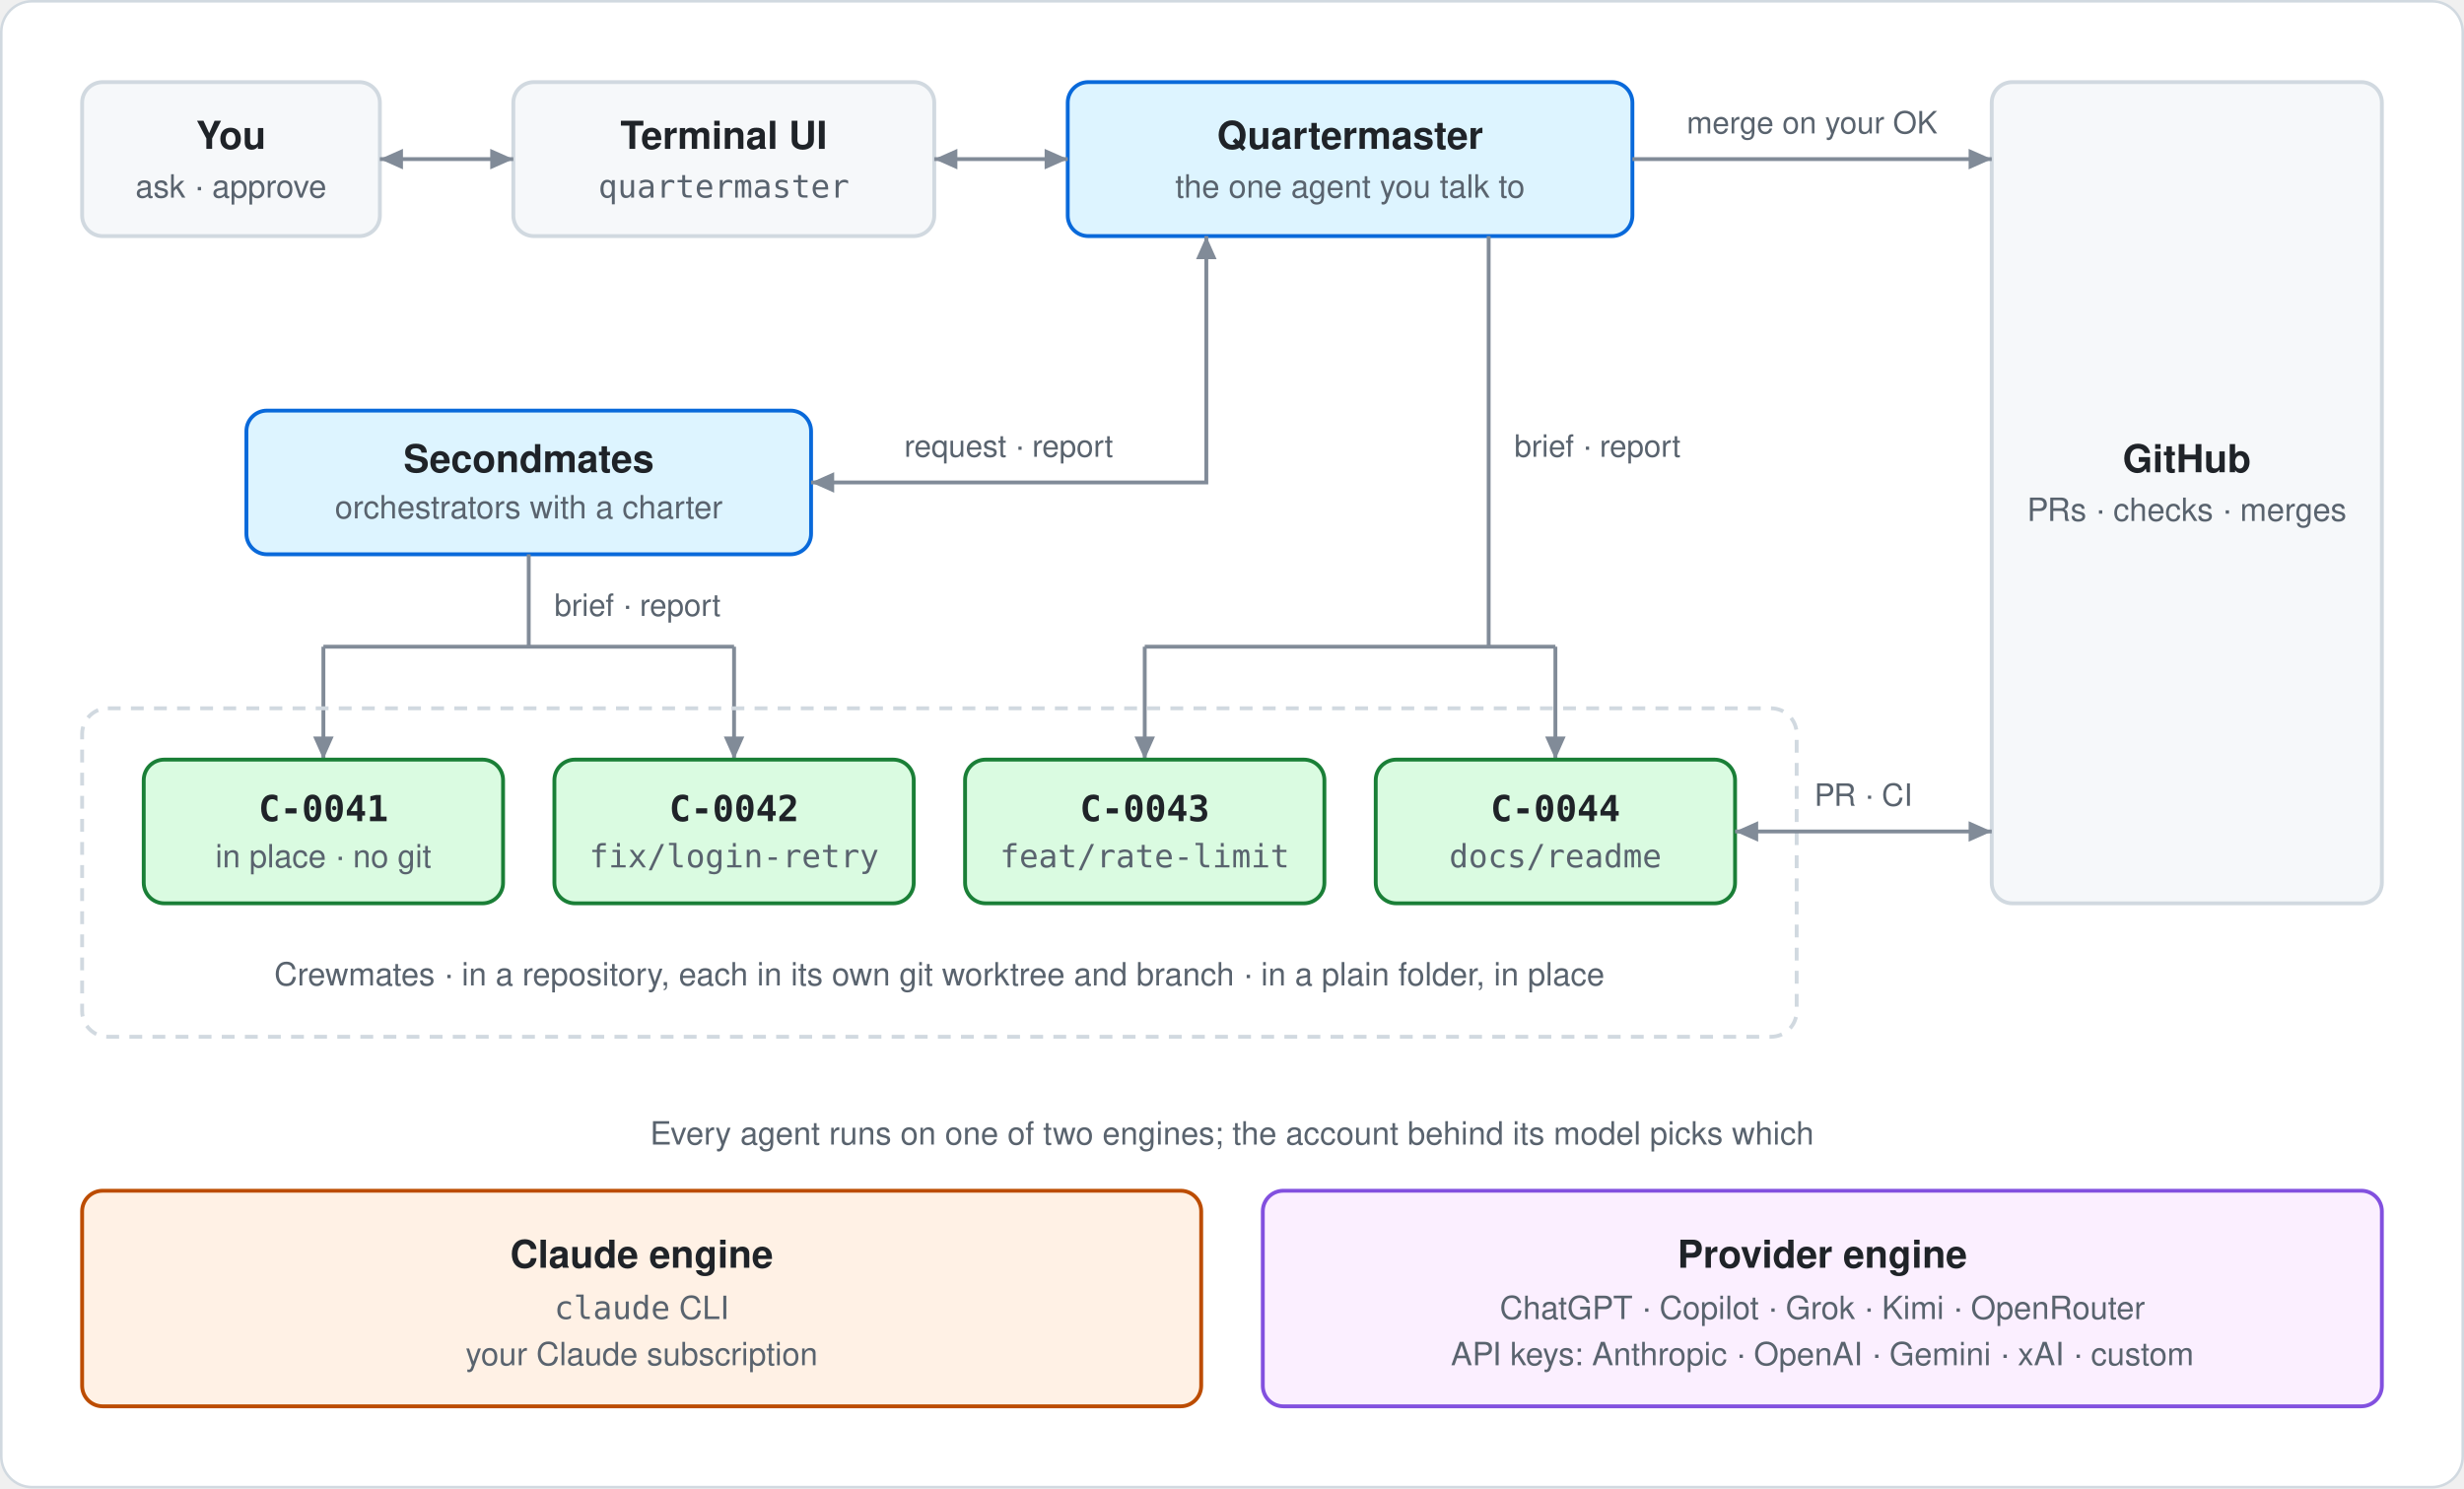
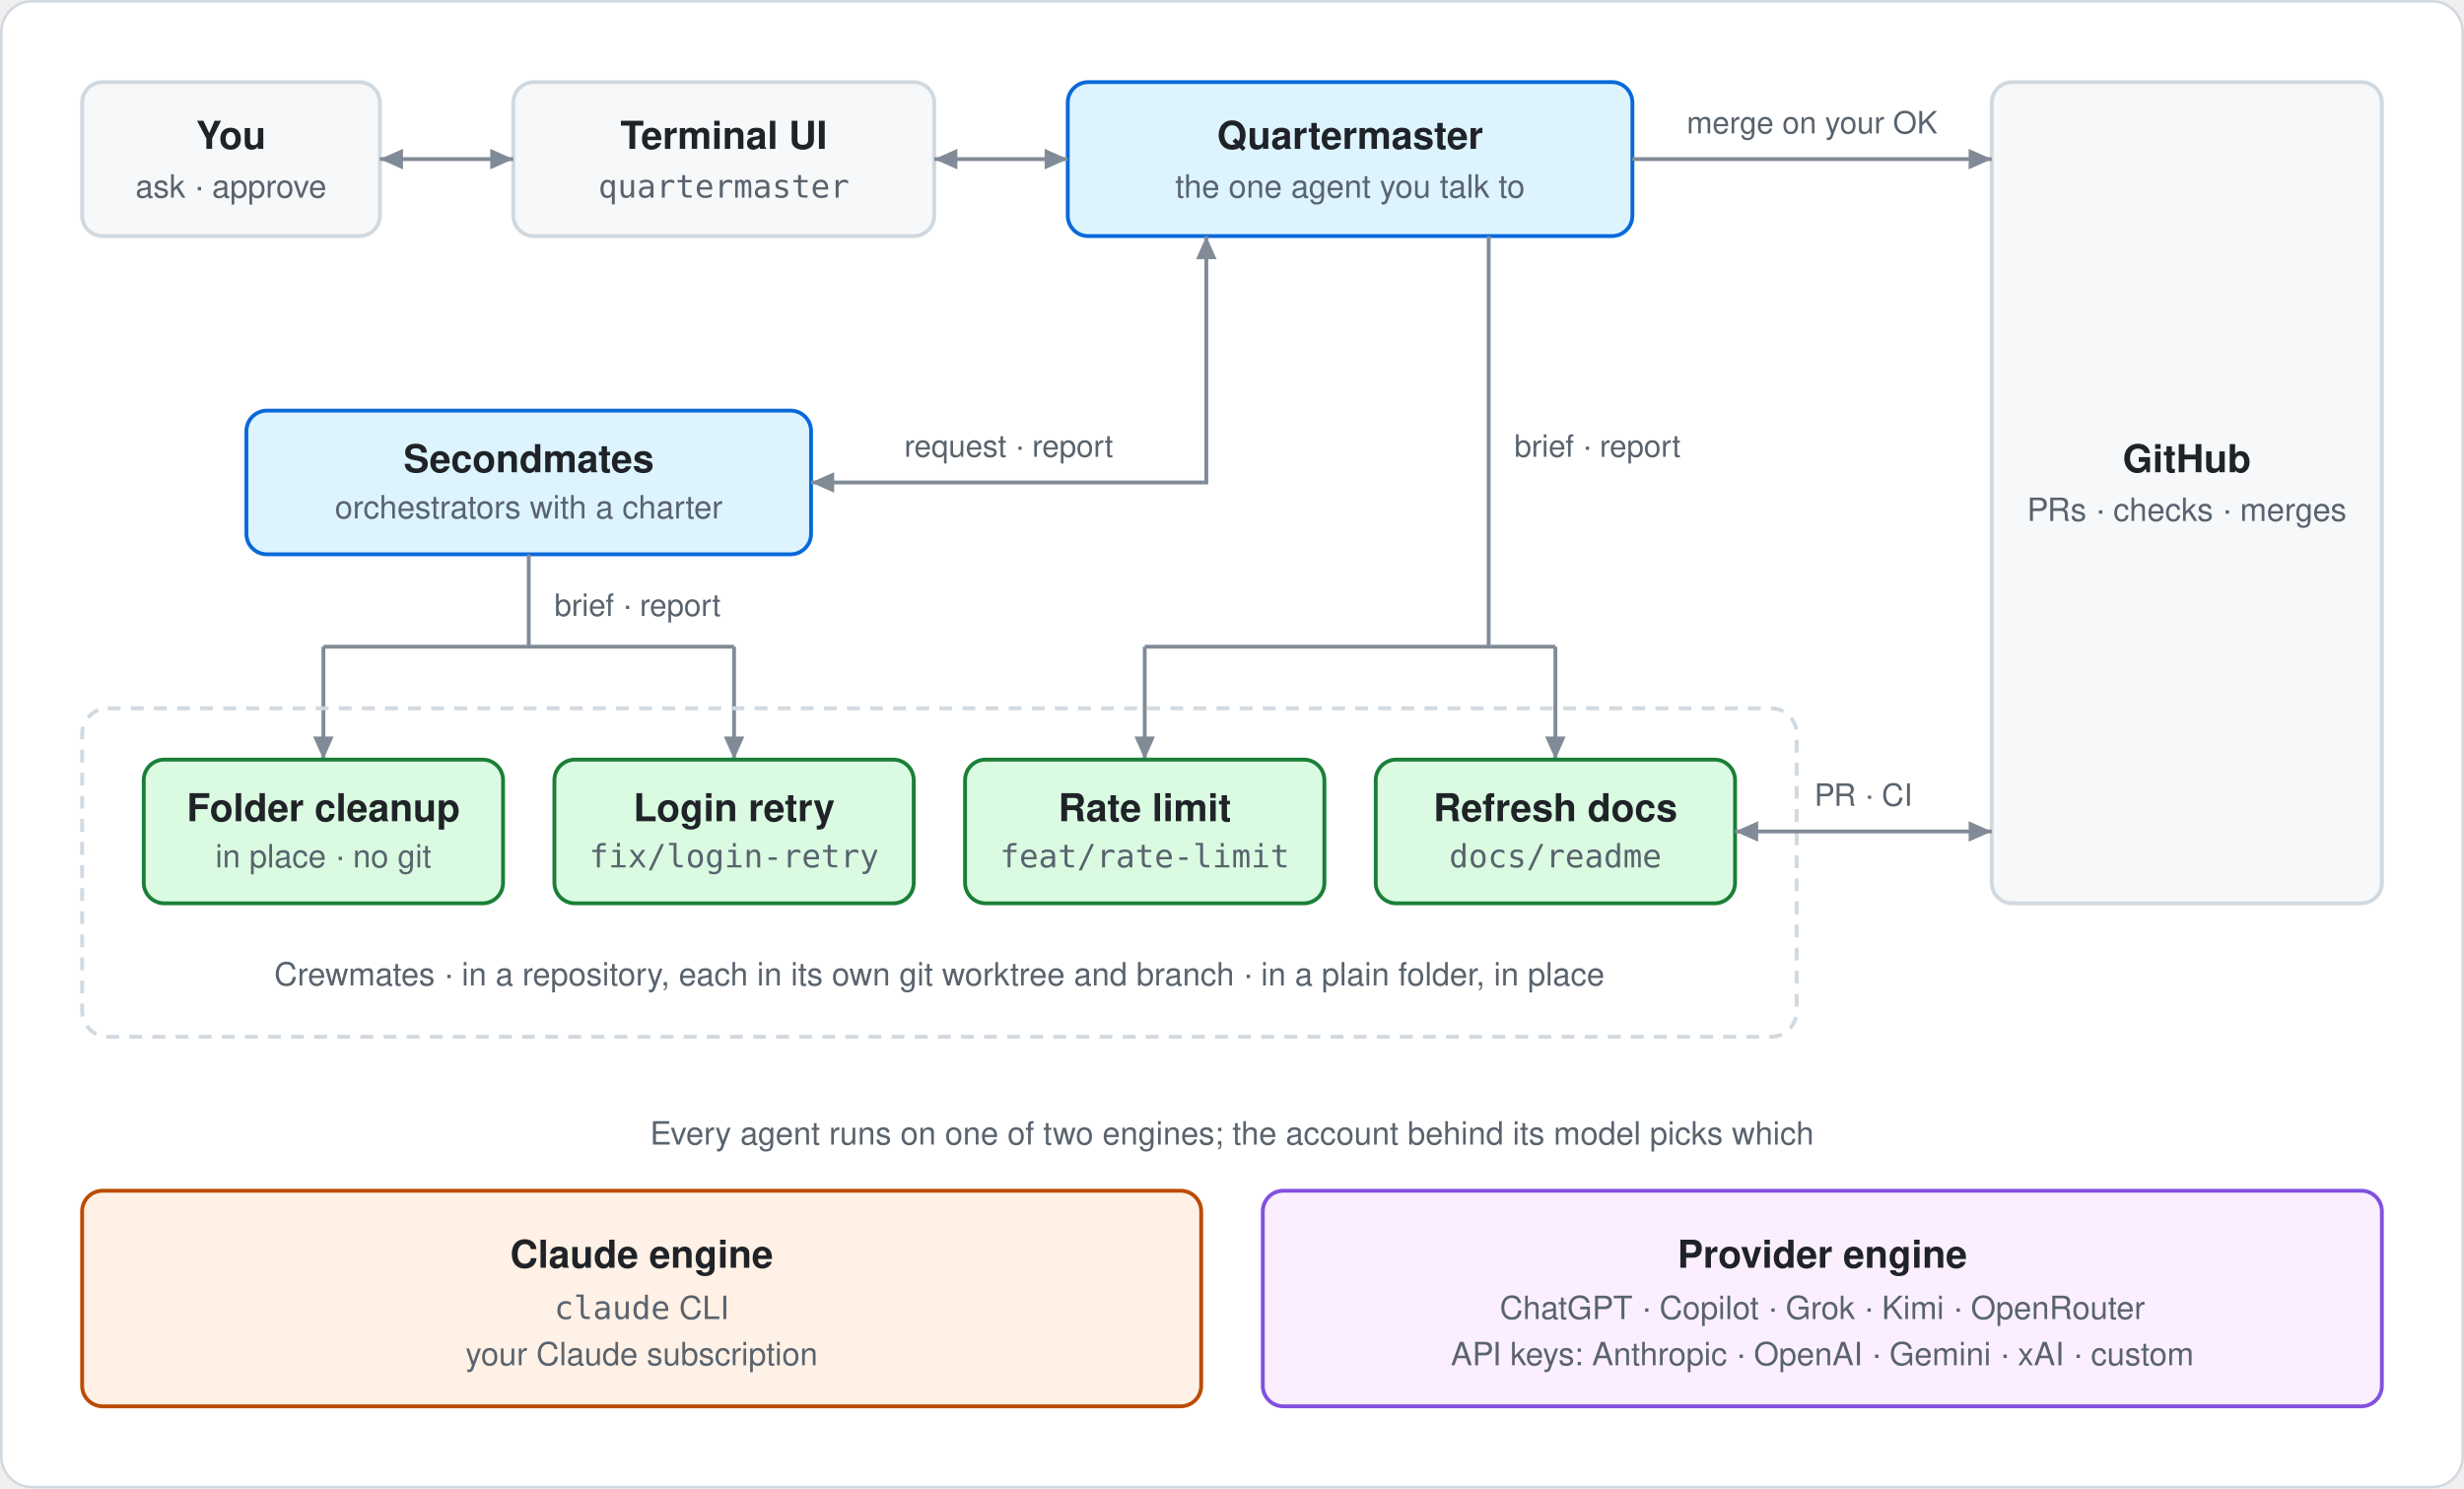
<svg xmlns="http://www.w3.org/2000/svg" width="960" height="580" viewBox="0 0 960 580" role="img" aria-labelledby="title desc">
  <style>
    .bg { fill: #ffffff; stroke: #d1d9e0; }
    .t { fill: #1f2328; font-family: -apple-system, BlinkMacSystemFont, "Segoe UI", Helvetica, Arial, sans-serif; font-size: 15px; font-weight: 600; }
    .s { fill: #59636e; font-family: -apple-system, BlinkMacSystemFont, "Segoe UI", Helvetica, Arial, sans-serif; font-size: 12.5px; font-weight: 400; }
    .l { fill: #59636e; font-family: -apple-system, BlinkMacSystemFont, "Segoe UI", Helvetica, Arial, sans-serif; font-size: 12px; font-weight: 400; }
    .m { font-family: ui-monospace, SFMono-Regular, Menlo, Consolas, monospace; }
    .t.m { font-size: 14px; }
    .n { fill: #f6f8fa; stroke: #d1d9e0; }
    .blue { fill: #ddf4ff; stroke: #0969da; }
    .green { fill: #dafbe1; stroke: #1a7f37; }
    .orange { fill: #fff1e5; stroke: #bc4c00; }
    .purple { fill: #fbefff; stroke: #8250df; }
    .box { stroke-width: 1.5; }
    .grp { fill: none; stroke: #d1d9e0; stroke-width: 1.5; stroke-dasharray: 5 4; }
    .ln { fill: none; stroke: #818b98; stroke-width: 1.5; }
    .ah { fill: #818b98; }
    .gap { fill: none; stroke: #ffffff; stroke-width: 8; }
    @media (prefers-color-scheme: dark) {
      .bg { fill: #0d1117; stroke: #3d444d; }
      .t { fill: #f0f6fc; }
      .s, .l { fill: #9198a1; }
      .n { fill: #151b23; stroke: #3d444d; }
      .blue { fill: #0f2541; stroke: #4493f8; }
      .green { fill: #0f2a1b; stroke: #3fb950; }
      .orange { fill: #2f1b0c; stroke: #db6d28; }
      .purple { fill: #251a3d; stroke: #ab7df8; }
      .grp { stroke: #3d444d; }
      .ln { stroke: #7d8590; }
      .ah { fill: #7d8590; }
      .gap { stroke: #0d1117; }
    }
  </style>
  <defs>
    <marker id="a" viewBox="0 0 10 10" refX="9" refY="5" markerWidth="10" markerHeight="10" markerUnits="userSpaceOnUse" orient="auto-start-reverse">
      <path class="ah" d="M0,1 L9,5 L0,9 Z" />
    </marker>
  </defs>
  <rect class="bg" x="0.5" y="0.5" width="959" height="579" rx="12" />
  <rect class="box n" x="32" y="32" width="116" height="60" rx="8" />
  <text class="t" x="90" y="58" text-anchor="middle">You</text>
  <text class="s" x="90" y="77" text-anchor="middle">ask · approve</text>
  <rect class="box n" x="200" y="32" width="164" height="60" rx="8" />
  <text class="t" x="282" y="58" text-anchor="middle">Terminal UI</text>
  <text class="s m" x="282" y="77" text-anchor="middle">quartermaster</text>
  <rect class="box blue" x="416" y="32" width="220" height="60" rx="8" />
  <text class="t" x="526" y="58" text-anchor="middle">Quartermaster</text>
  <text class="s" x="526" y="77" text-anchor="middle">the one agent you talk to</text>
  <path class="ln" d="M148,62 H200" marker-start="url(#a)" marker-end="url(#a)" />
  <path class="ln" d="M364,62 H416" marker-start="url(#a)" marker-end="url(#a)" />
  <rect class="box blue" x="96" y="160" width="220" height="56" rx="8" />
  <text class="t" x="206" y="184" text-anchor="middle">Secondmates</text>
  <text class="s" x="206" y="202" text-anchor="middle">orchestrators with a charter</text>
  <path class="ln" d="M470,92 V188 H316" marker-start="url(#a)" marker-end="url(#a)" />
  <text class="l" x="393" y="178" text-anchor="middle">request · report</text>
  <path class="ln" d="M206,216 V252" />
  <path class="ln" d="M126,252 H286" />
  <path class="ln" d="M126,252 V296" marker-end="url(#a)" />
  <path class="ln" d="M286,252 V296" marker-end="url(#a)" />
  <path class="ln" d="M580,92 V252" />
  <path class="ln" d="M446,252 H606" />
  <path class="ln" d="M446,252 V296" marker-end="url(#a)" />
  <path class="ln" d="M606,252 V296" marker-end="url(#a)" />
  <text class="l" x="590" y="178">brief · report</text>
  <text class="l" x="216" y="240">brief · report</text>
  <rect class="grp" x="32" y="276" width="668" height="128" rx="10" />
  <rect class="box green" x="56" y="296" width="140" height="56" rx="8" />
-   <text class="t m" x="126" y="320" text-anchor="middle">C-0041</text>
+   <text class="t" x="126" y="320" text-anchor="middle">Folder cleanup</text>
  <text class="s" x="126" y="338" text-anchor="middle">in place · no git</text>
  <rect class="box green" x="216" y="296" width="140" height="56" rx="8" />
-   <text class="t m" x="286" y="320" text-anchor="middle">C-0042</text>
+   <text class="t" x="286" y="320" text-anchor="middle">Login retry</text>
  <text class="s m" x="286" y="338" text-anchor="middle">fix/login-retry</text>
  <rect class="box green" x="376" y="296" width="140" height="56" rx="8" />
-   <text class="t m" x="446" y="320" text-anchor="middle">C-0043</text>
+   <text class="t" x="446" y="320" text-anchor="middle">Rate limit</text>
  <text class="s m" x="446" y="338" text-anchor="middle">feat/rate-limit</text>
  <rect class="box green" x="536" y="296" width="140" height="56" rx="8" />
-   <text class="t m" x="606" y="320" text-anchor="middle">C-0044</text>
+   <text class="t" x="606" y="320" text-anchor="middle">Refresh docs</text>
  <text class="s m" x="606" y="338" text-anchor="middle">docs/readme</text>
  <text class="s" x="366" y="384" text-anchor="middle">Crewmates · in a repository, each in its own git worktree and branch · in a plain folder, in place</text>
  <rect class="box n" x="776" y="32" width="152" height="320" rx="8" />
  <text class="t" x="852" y="184" text-anchor="middle">GitHub</text>
  <text class="s" x="852" y="203" text-anchor="middle">PRs · checks · merges</text>
  <path class="ln" d="M636,62 H776" marker-end="url(#a)" />
  <text class="l" x="706" y="52" text-anchor="middle">merge on your OK</text>
  <path class="ln" d="M676,324 H776" marker-start="url(#a)" marker-end="url(#a)" />
  <text class="l" x="726" y="314" text-anchor="middle">PR · CI</text>
  <text class="s" x="480" y="446" text-anchor="middle">Every agent runs on one of two engines; the account behind its model picks which</text>
  <rect class="box orange" x="32" y="464" width="436" height="84" rx="8" />
  <text class="t" x="250" y="494" text-anchor="middle">Claude engine</text>
  <text class="s" x="250" y="514" text-anchor="middle">
    <tspan class="m">claude</tspan> CLI</text>
  <text class="s" x="250" y="532" text-anchor="middle">your Claude subscription</text>
  <rect class="box purple" x="492" y="464" width="436" height="84" rx="8" />
  <text class="t" x="710" y="494" text-anchor="middle">Provider engine</text>
  <text class="s" x="710" y="514" text-anchor="middle">ChatGPT · Copilot · Grok · Kimi · OpenRouter</text>
  <text class="s" x="710" y="532" text-anchor="middle">API keys: Anthropic · OpenAI · Gemini · xAI · custom</text>
</svg>
